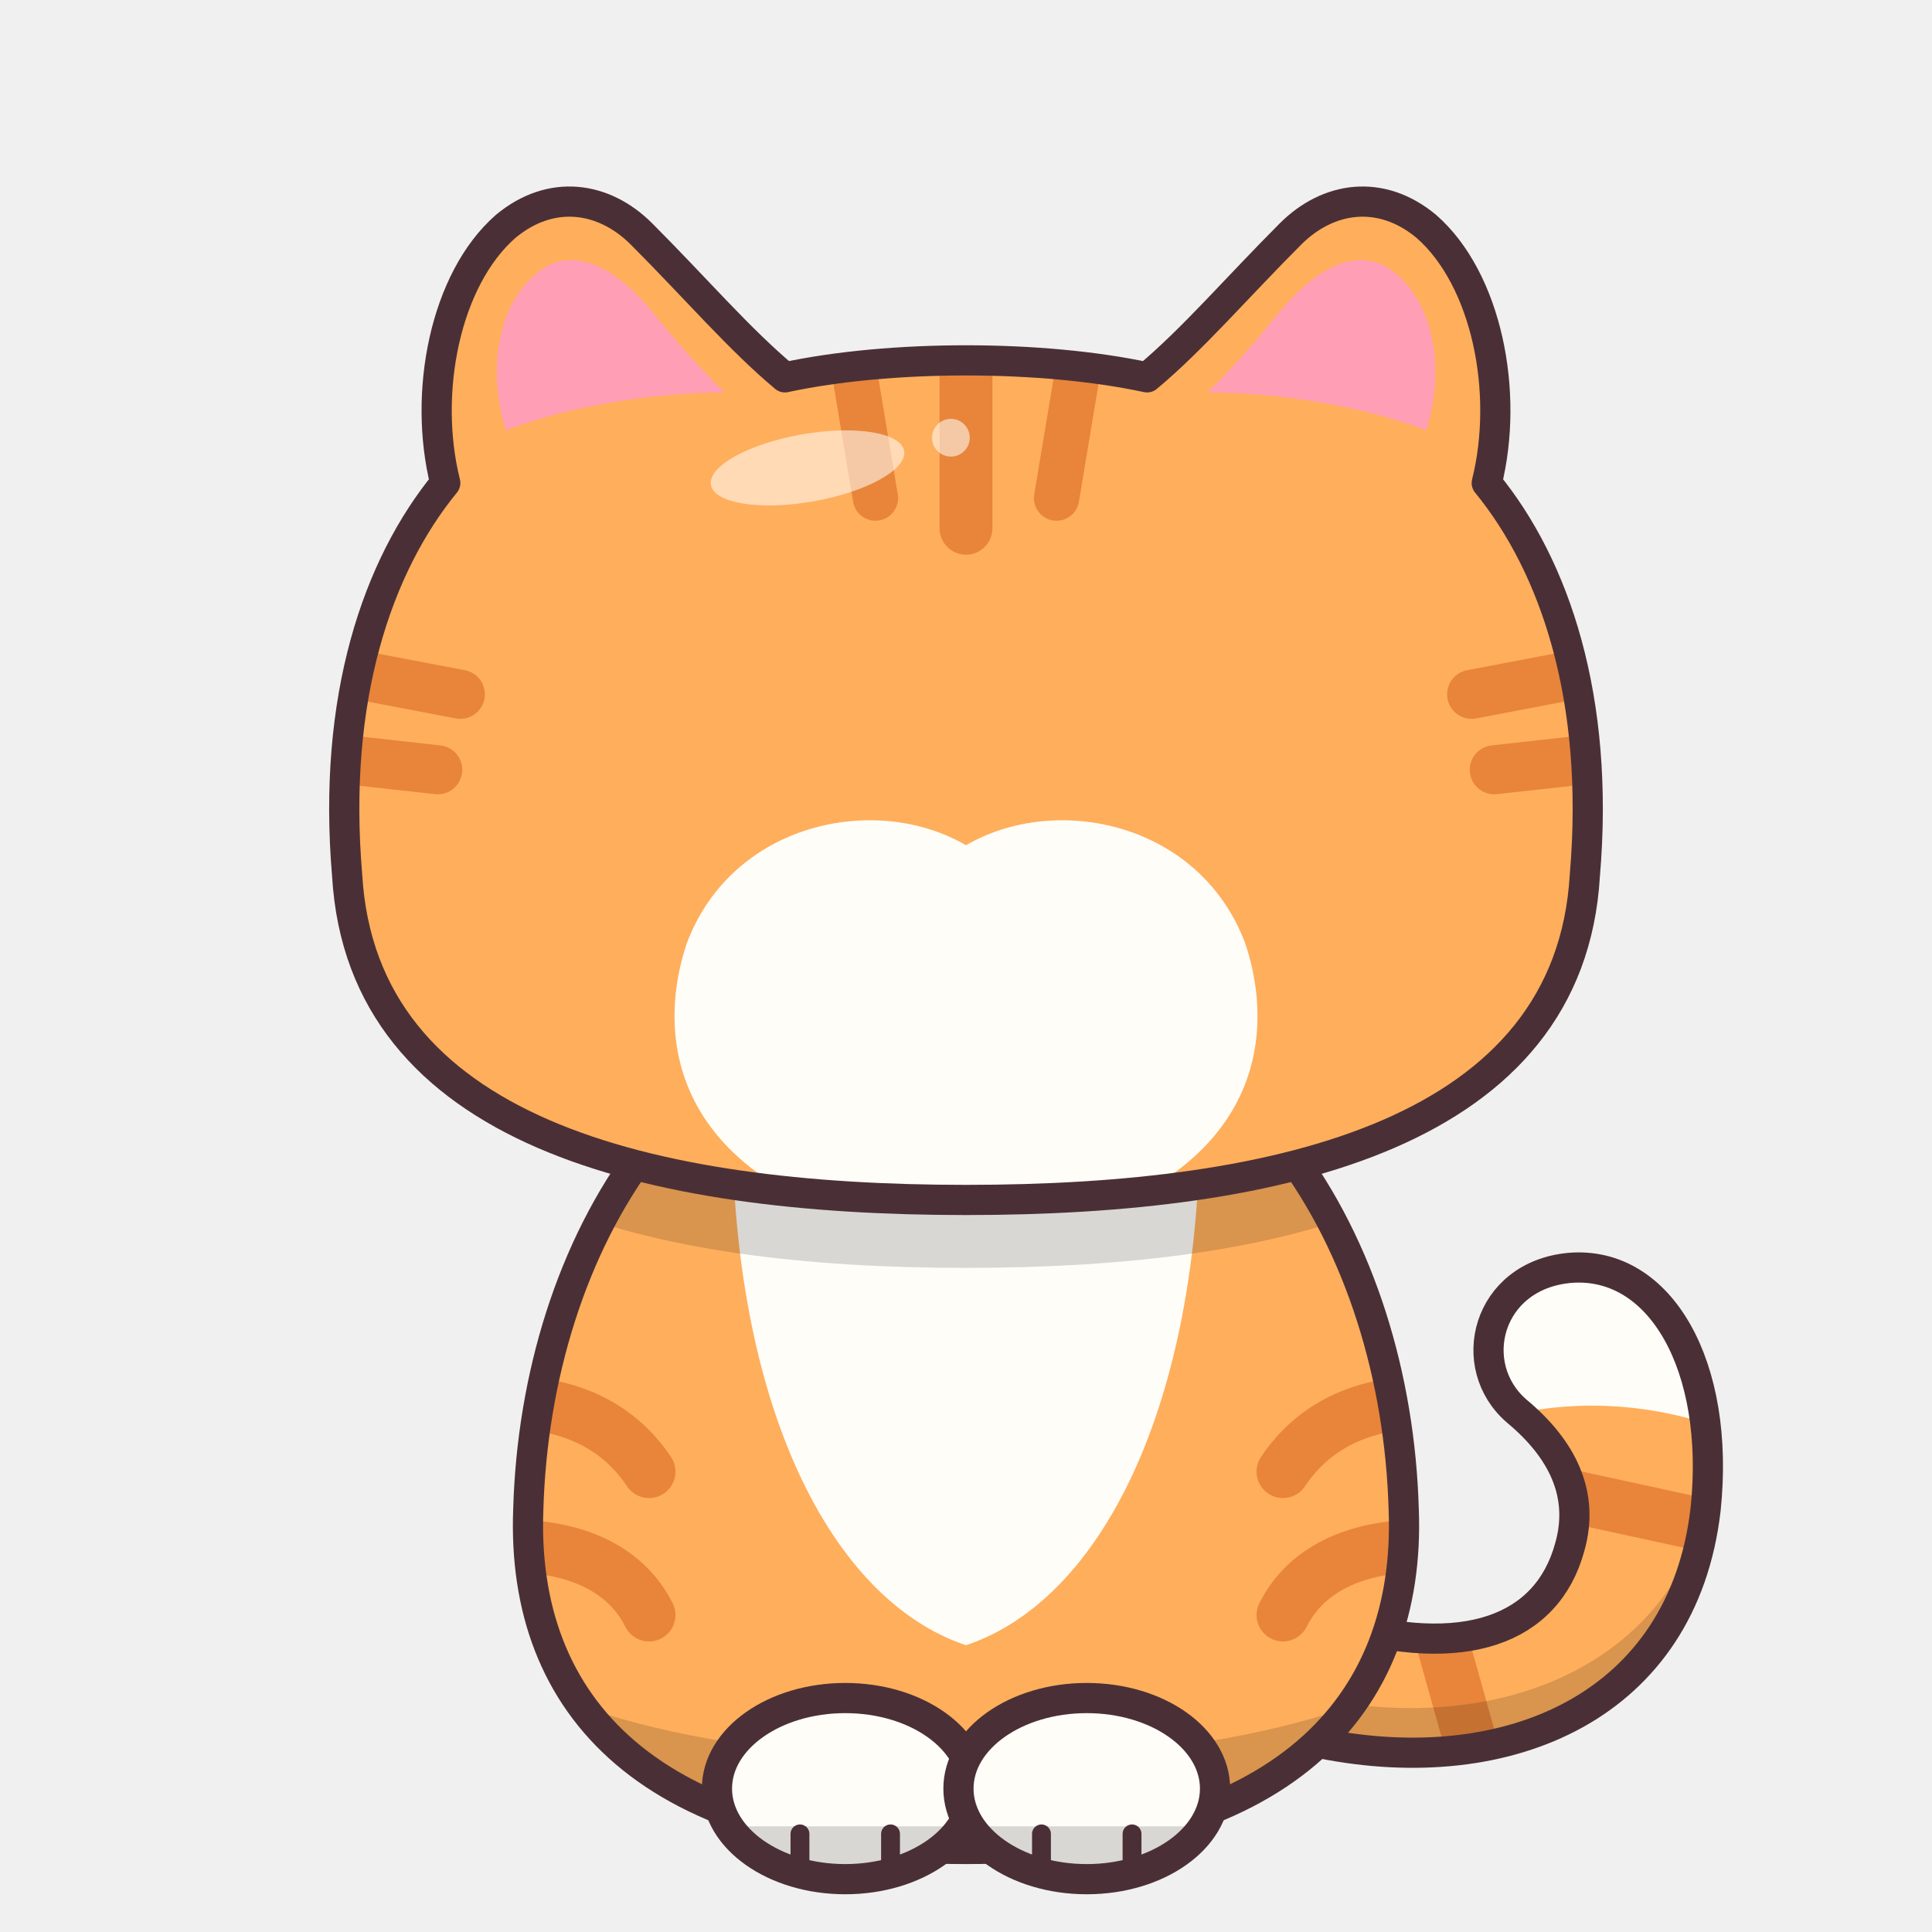
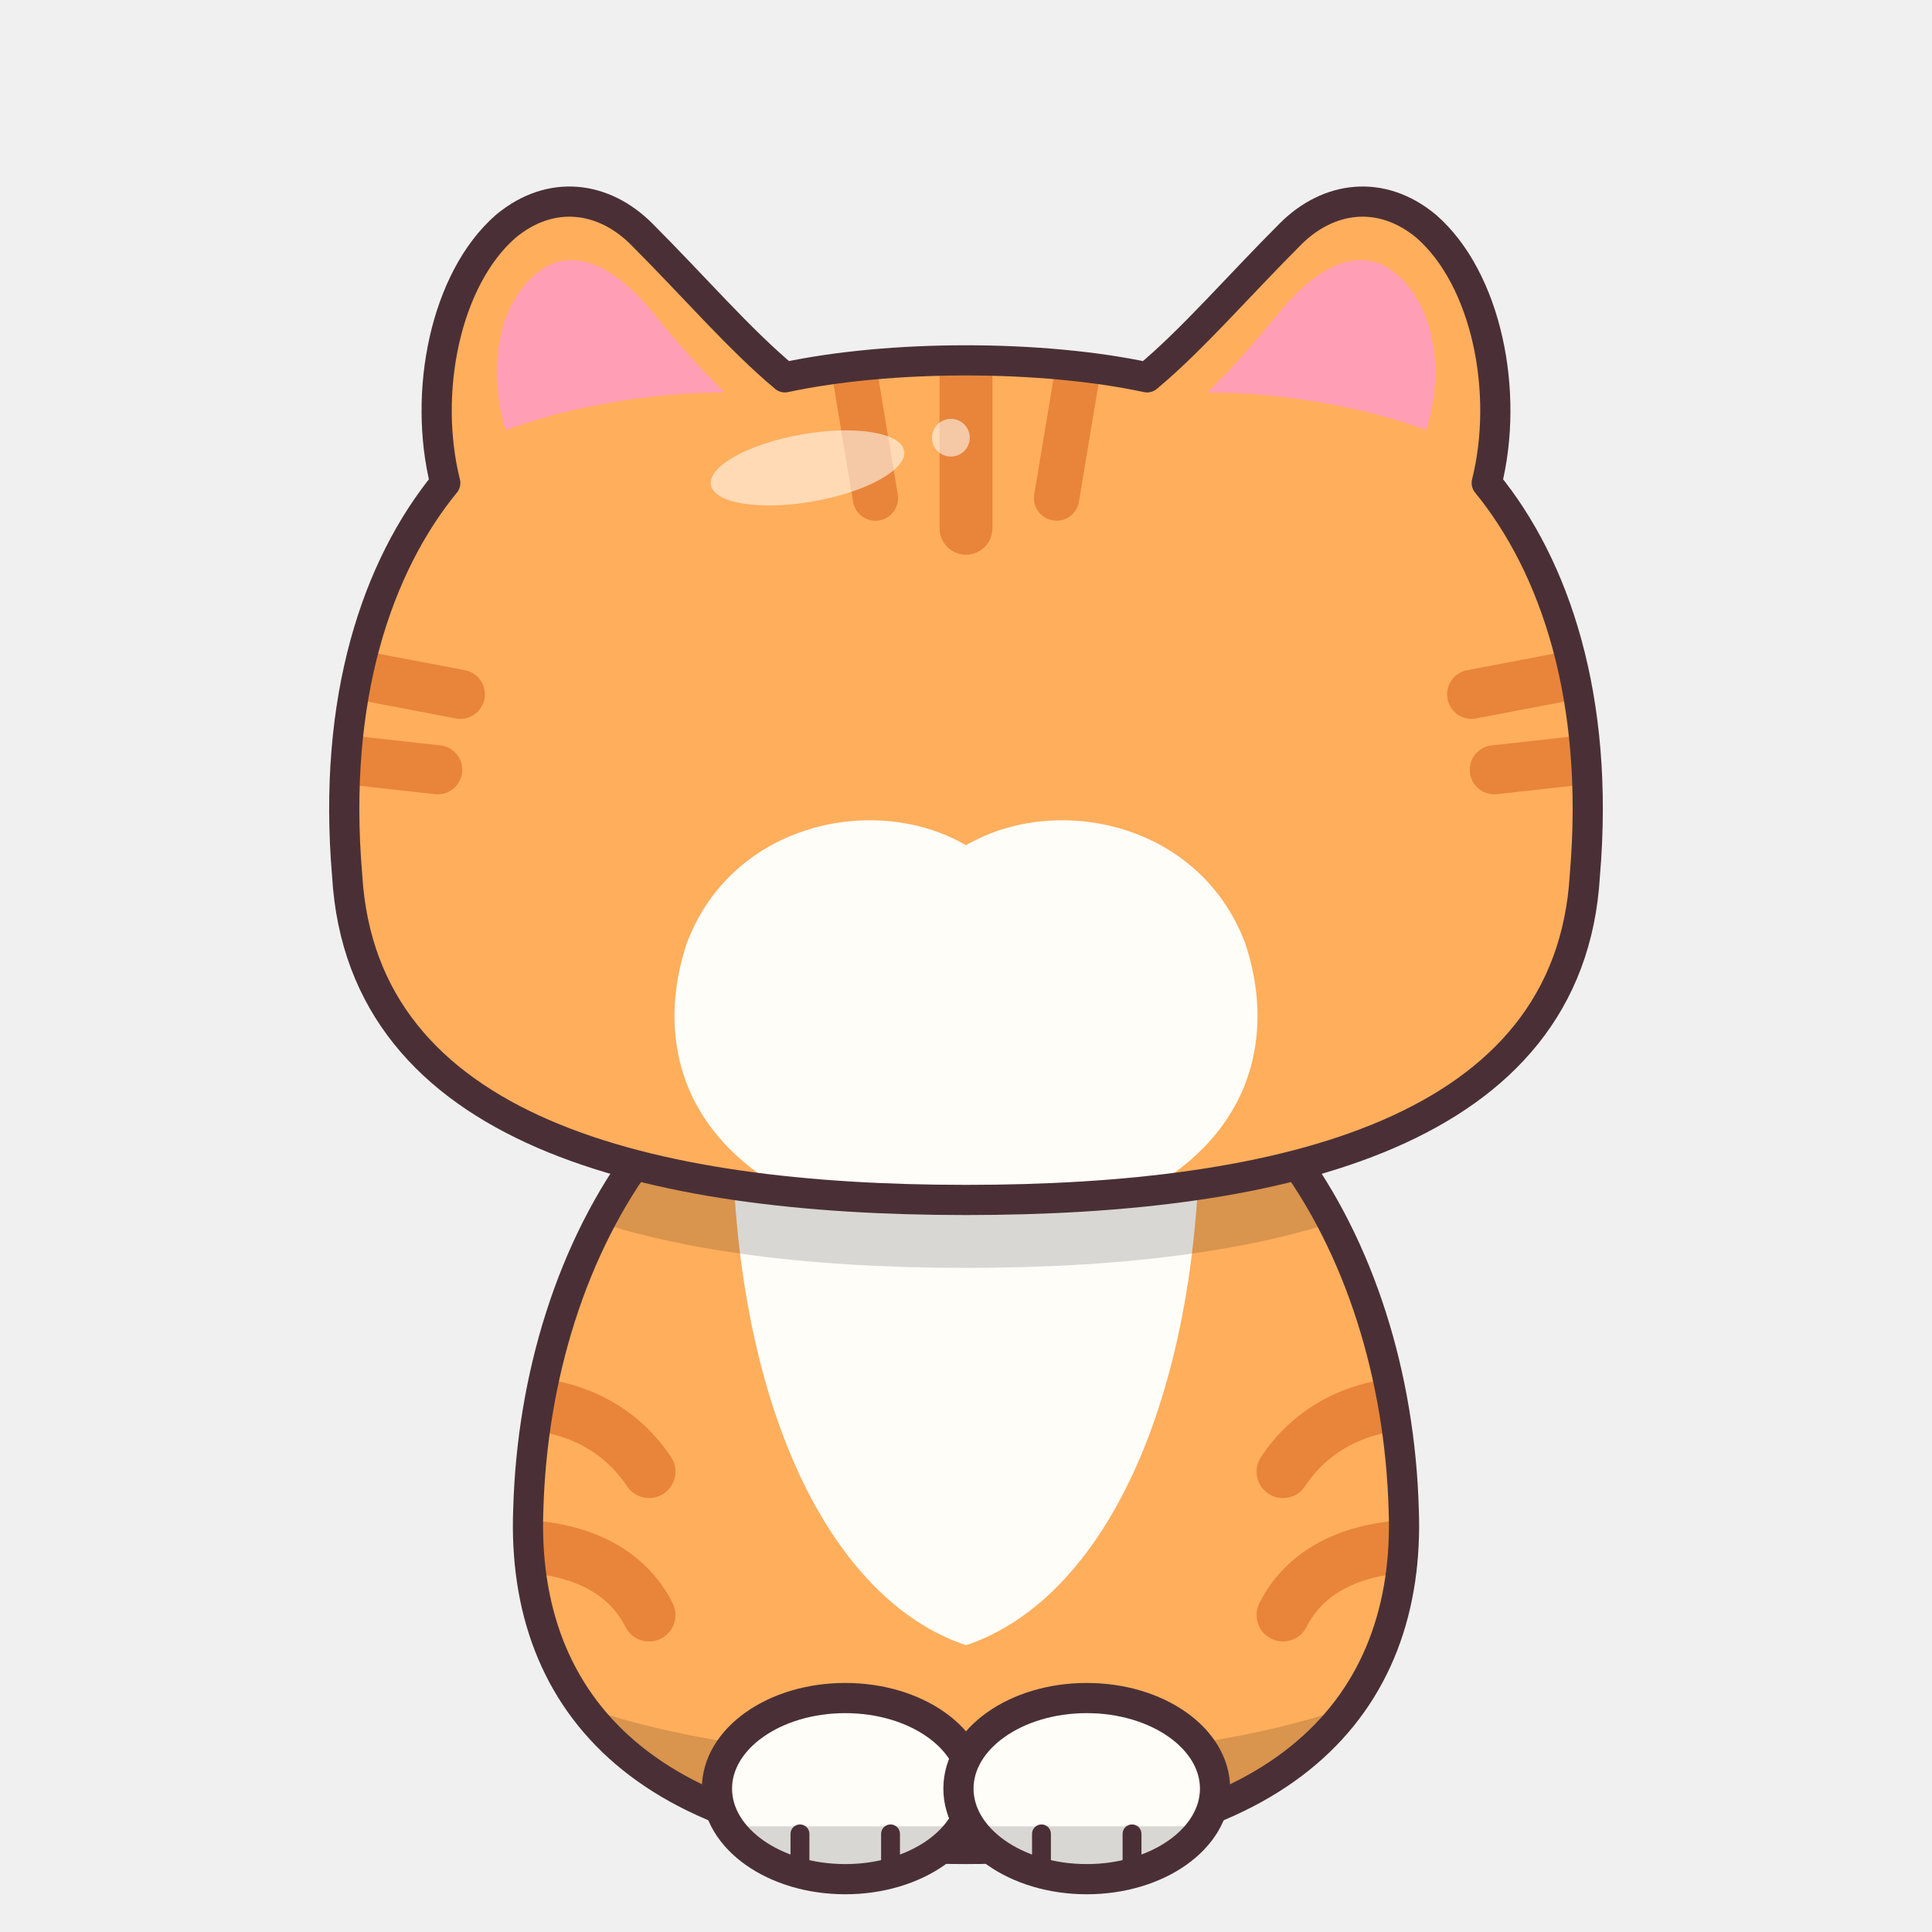
<svg xmlns="http://www.w3.org/2000/svg" viewBox="0 0 512 512" width="512" height="512">
  <defs>
    <path id="tail-shape" d="M350 462 C400 472 446 452 452 400 C456 362 440 334 416 336 C394 338 388 362 402 374 C414 384 420 396 416 410 C410 432 388 440 354 430 Z" />
    <path id="body-shape" d="M256 262 C330 262 370 330 372 400 C374 452 340 490 256 490 C172 490 138 452 140 400 C142 330 182 262 256 262 Z" />
    <ellipse id="paw-l-shape" cx="224" cy="474" rx="34" ry="24" />
    <ellipse id="paw-r-shape" cx="288" cy="474" rx="34" ry="24" />
    <path id="head-shape" d="M256 318 C172 318 96 300 92 232 C88 185 100 150 118 128 C112 104 118 74 134 60 C146 50 160 52 170 62 C184 76 196 90 208 100 C236 94 276 94 304 100 C316 90 328 76 342 62 C352 52 366 50 378 60 C394 74 400 104 394 128 C412 150 424 185 420 232 C416 300 340 318 256 318 Z" />
    <clipPath id="clip-tail">
      <use href="#tail-shape" />
    </clipPath>
    <clipPath id="clip-body">
      <use href="#body-shape" />
    </clipPath>
    <clipPath id="clip-paw-l">
      <use href="#paw-l-shape" />
    </clipPath>
    <clipPath id="clip-paw-r">
      <use href="#paw-r-shape" />
    </clipPath>
    <clipPath id="clip-head">
      <use href="#head-shape" />
    </clipPath>
  </defs>
  <g stroke-linejoin="round" stroke-linecap="round">
-     <g id="tail">
-       <use href="#tail-shape" fill="#FFAE5C" />
-       <g clip-path="url(#clip-tail)">
-         <path fill="none" stroke="#E8853A" stroke-width="14" stroke-linecap="round" d="M378 420 L392 470 M414 396 L460 406" />
-         <path fill="#FFFDF8" d="M380 330 L460 330 L460 380 C440 372 418 370 396 376 Z" />
-         <path class="shade" fill="#000" fill-opacity="0.15" d="M340 448 C392 462 440 444 452 400 L470 400 L470 500 L330 500 Z" />
-       </g>
-       <use href="#tail-shape" fill="none" stroke="#4A3036" stroke-width="8" />
-     </g>
    <g id="body">
      <use href="#body-shape" fill="#FFAE5C" />
      <g clip-path="url(#clip-body)">
        <path fill="none" stroke="#E8853A" stroke-width="14" stroke-linecap="round" d="M128 372 C150 370 164 378 172 390 M128 410 C152 408 166 416 172 428 M384 372 C362 370 348 378 340 390 M384 410 C360 408 346 416 340 428" />
        <path fill="#FFFDF8" d="M194 296 L318 296 C318 372 292 424 256 436 C220 424 194 372 194 296 Z" />
        <use class="shade" href="#head-shape" fill="#000" fill-opacity="0.15" transform="translate(0 18)" />
        <path class="shade" fill="#000" fill-opacity="0.15" d="M120 432 C160 478 352 478 392 432 L400 520 L112 520 Z" />
      </g>
      <use href="#body-shape" fill="none" stroke="#4A3036" stroke-width="8" />
    </g>
    <g id="paw-l">
      <use href="#paw-l-shape" fill="#FFFDF8" />
      <g clip-path="url(#clip-paw-l)">
        <rect class="shade" fill="#000" fill-opacity="0.15" x="180" y="484" width="90" height="20" />
      </g>
      <use href="#paw-l-shape" fill="none" stroke="#4A3036" stroke-width="8" />
      <path fill="none" stroke="#4A3036" stroke-width="5" d="M212 496 L212 486 M236 496 L236 486" />
    </g>
    <g id="paw-r">
      <use href="#paw-r-shape" fill="#FFFDF8" />
      <g clip-path="url(#clip-paw-r)">
        <rect class="shade" fill="#000" fill-opacity="0.15" x="244" y="484" width="90" height="20" />
      </g>
      <use href="#paw-r-shape" fill="none" stroke="#4A3036" stroke-width="8" />
      <path fill="none" stroke="#4A3036" stroke-width="5" d="M276 496 L276 486 M300 496 L300 486" />
    </g>
    <g id="head">
      <use href="#head-shape" fill="#FFAE5C" />
      <g clip-path="url(#clip-head)">
        <path fill="#FFFDF8" d="M256 224 C280 210 318 218 330 250 C340 280 330 320 256 330 C182 320 172 280 182 250 C194 218 232 210 256 224 Z" />
        <path fill="none" stroke="#E8853A" stroke-linecap="round" stroke-width="14" d="M256 90 L256 140" />
        <path fill="none" stroke="#E8853A" stroke-linecap="round" stroke-width="12" d="M226 96 L232 132 M286 96 L280 132" />
        <path fill="none" stroke="#E8853A" stroke-linecap="round" stroke-width="13" d="M80 176 L122 184 M80 200 L116 204 M432 176 L390 184 M432 200 L396 204" />
      </g>
      <path fill="#FF9EB5" d="M134 114 C128 94 134 76 146 70 C156 66 166 74 174 84 C182 94 188 100 192 104 C172 104 150 108 134 114 Z" />
      <path fill="#FF9EB5" d="M378 114 C384 94 378 76 366 70 C356 66 346 74 338 84 C330 94 324 100 320 104 C340 104 362 108 378 114 Z" />
      <ellipse fill="#FFFFFF" fill-opacity="0.55" cx="214" cy="124" rx="26" ry="9" transform="rotate(-10 214 124)" />
      <circle fill="#FFFFFF" fill-opacity="0.55" cx="252" cy="116" r="5" />
      <use href="#head-shape" fill="none" stroke="#4A3036" stroke-width="8" />
    </g>
  </g>
</svg>
